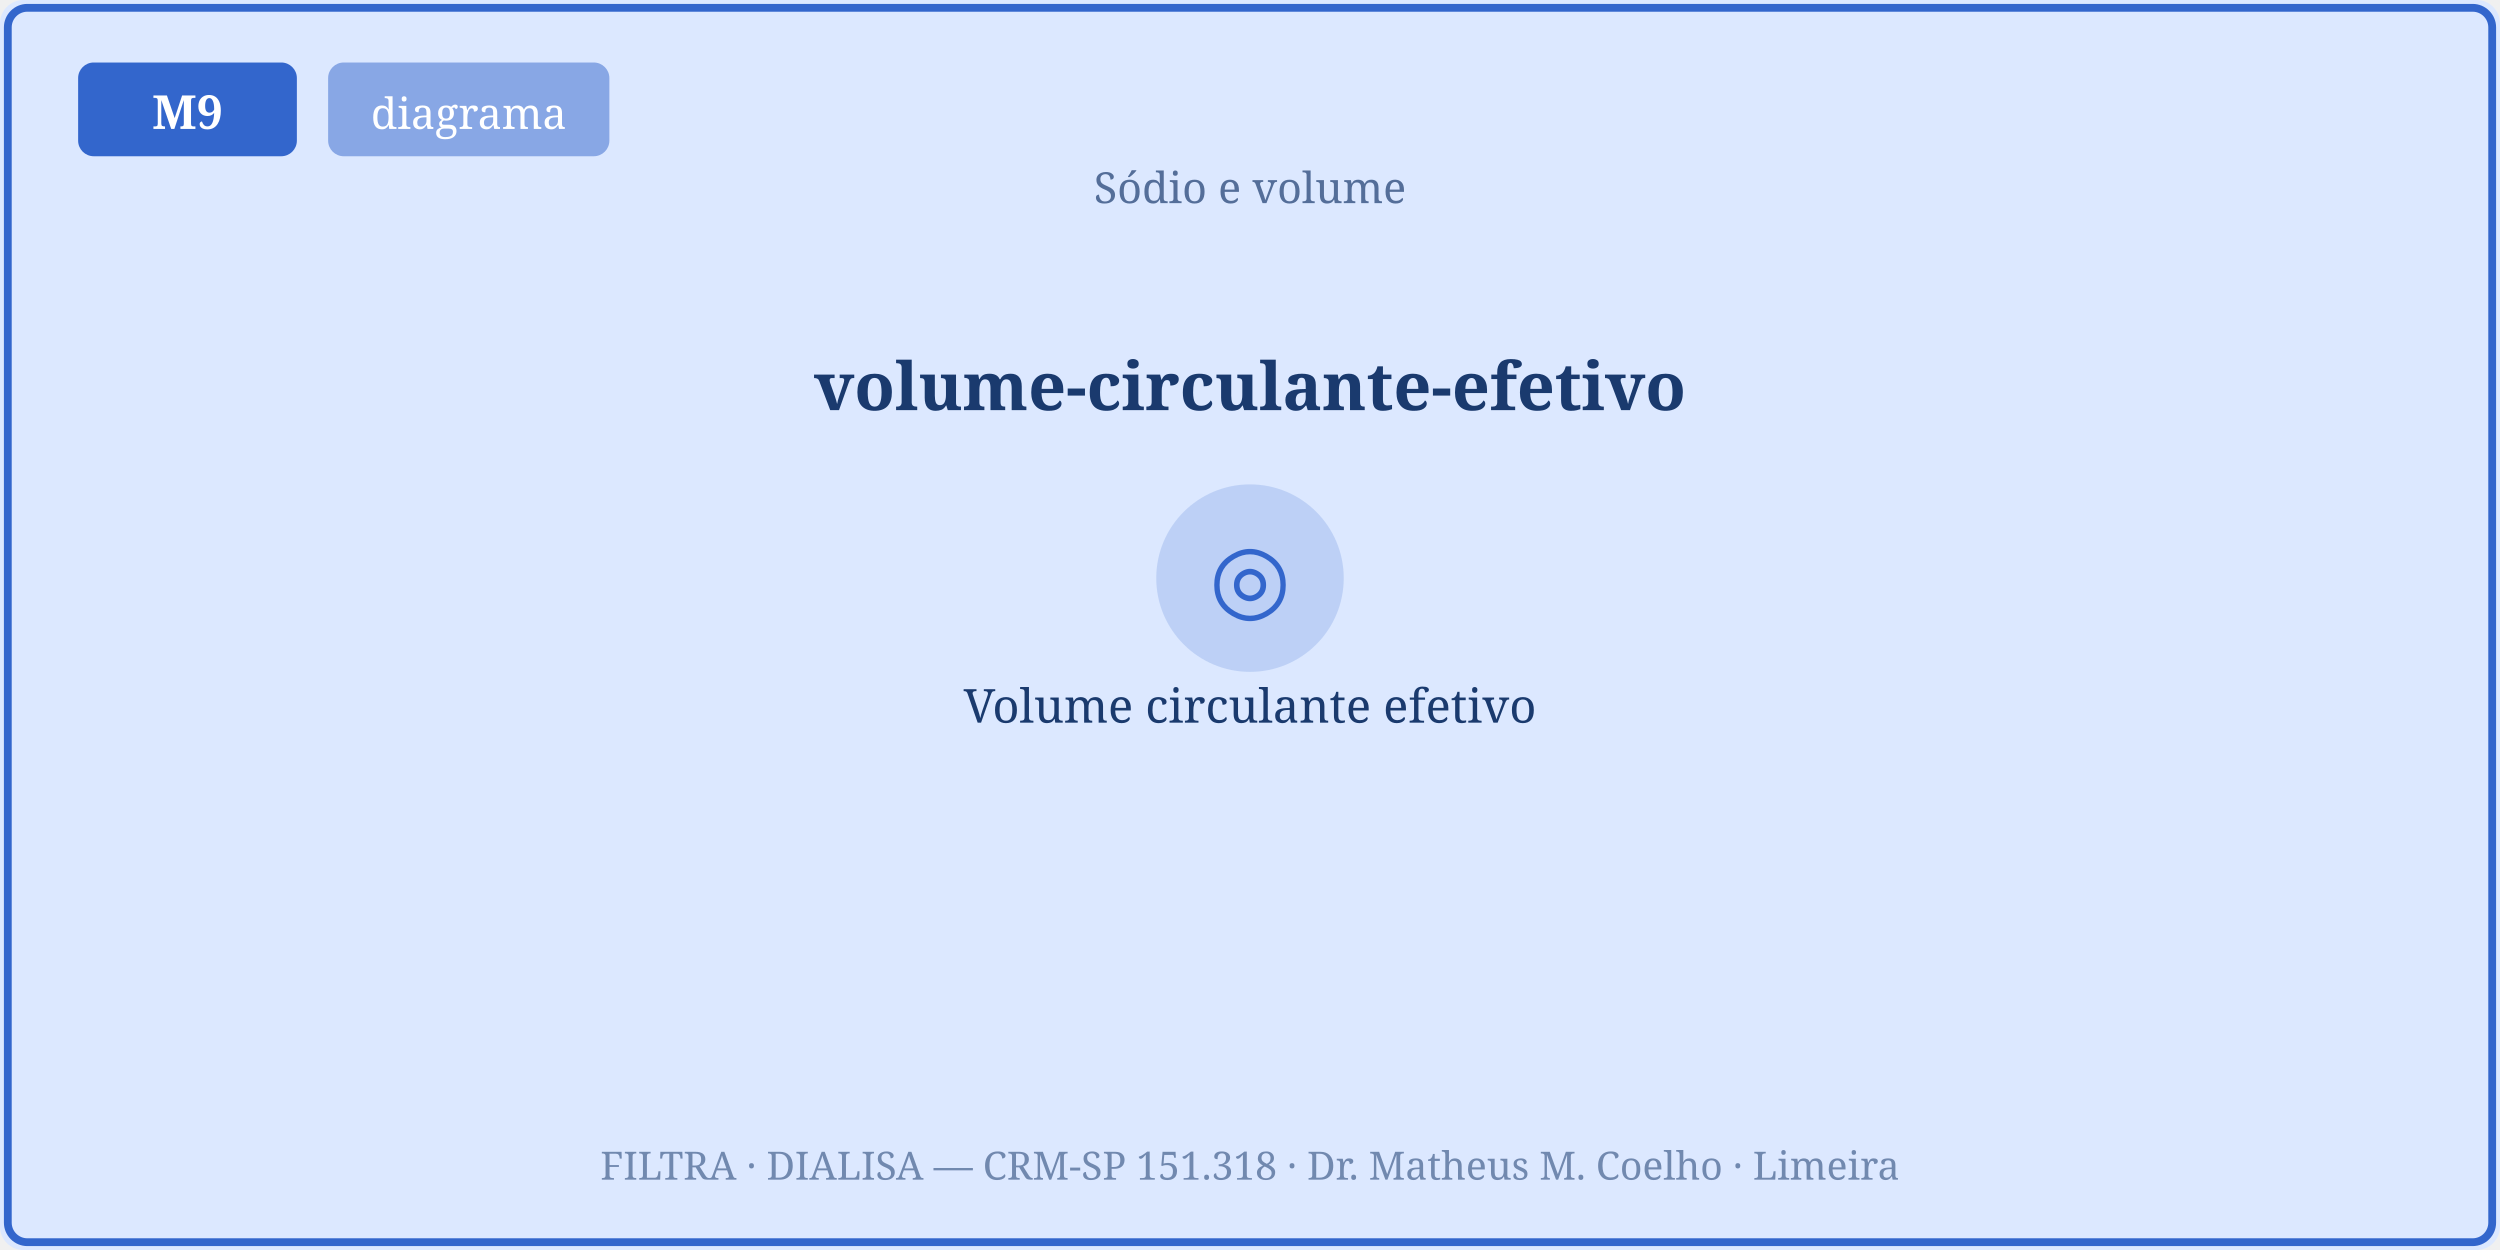
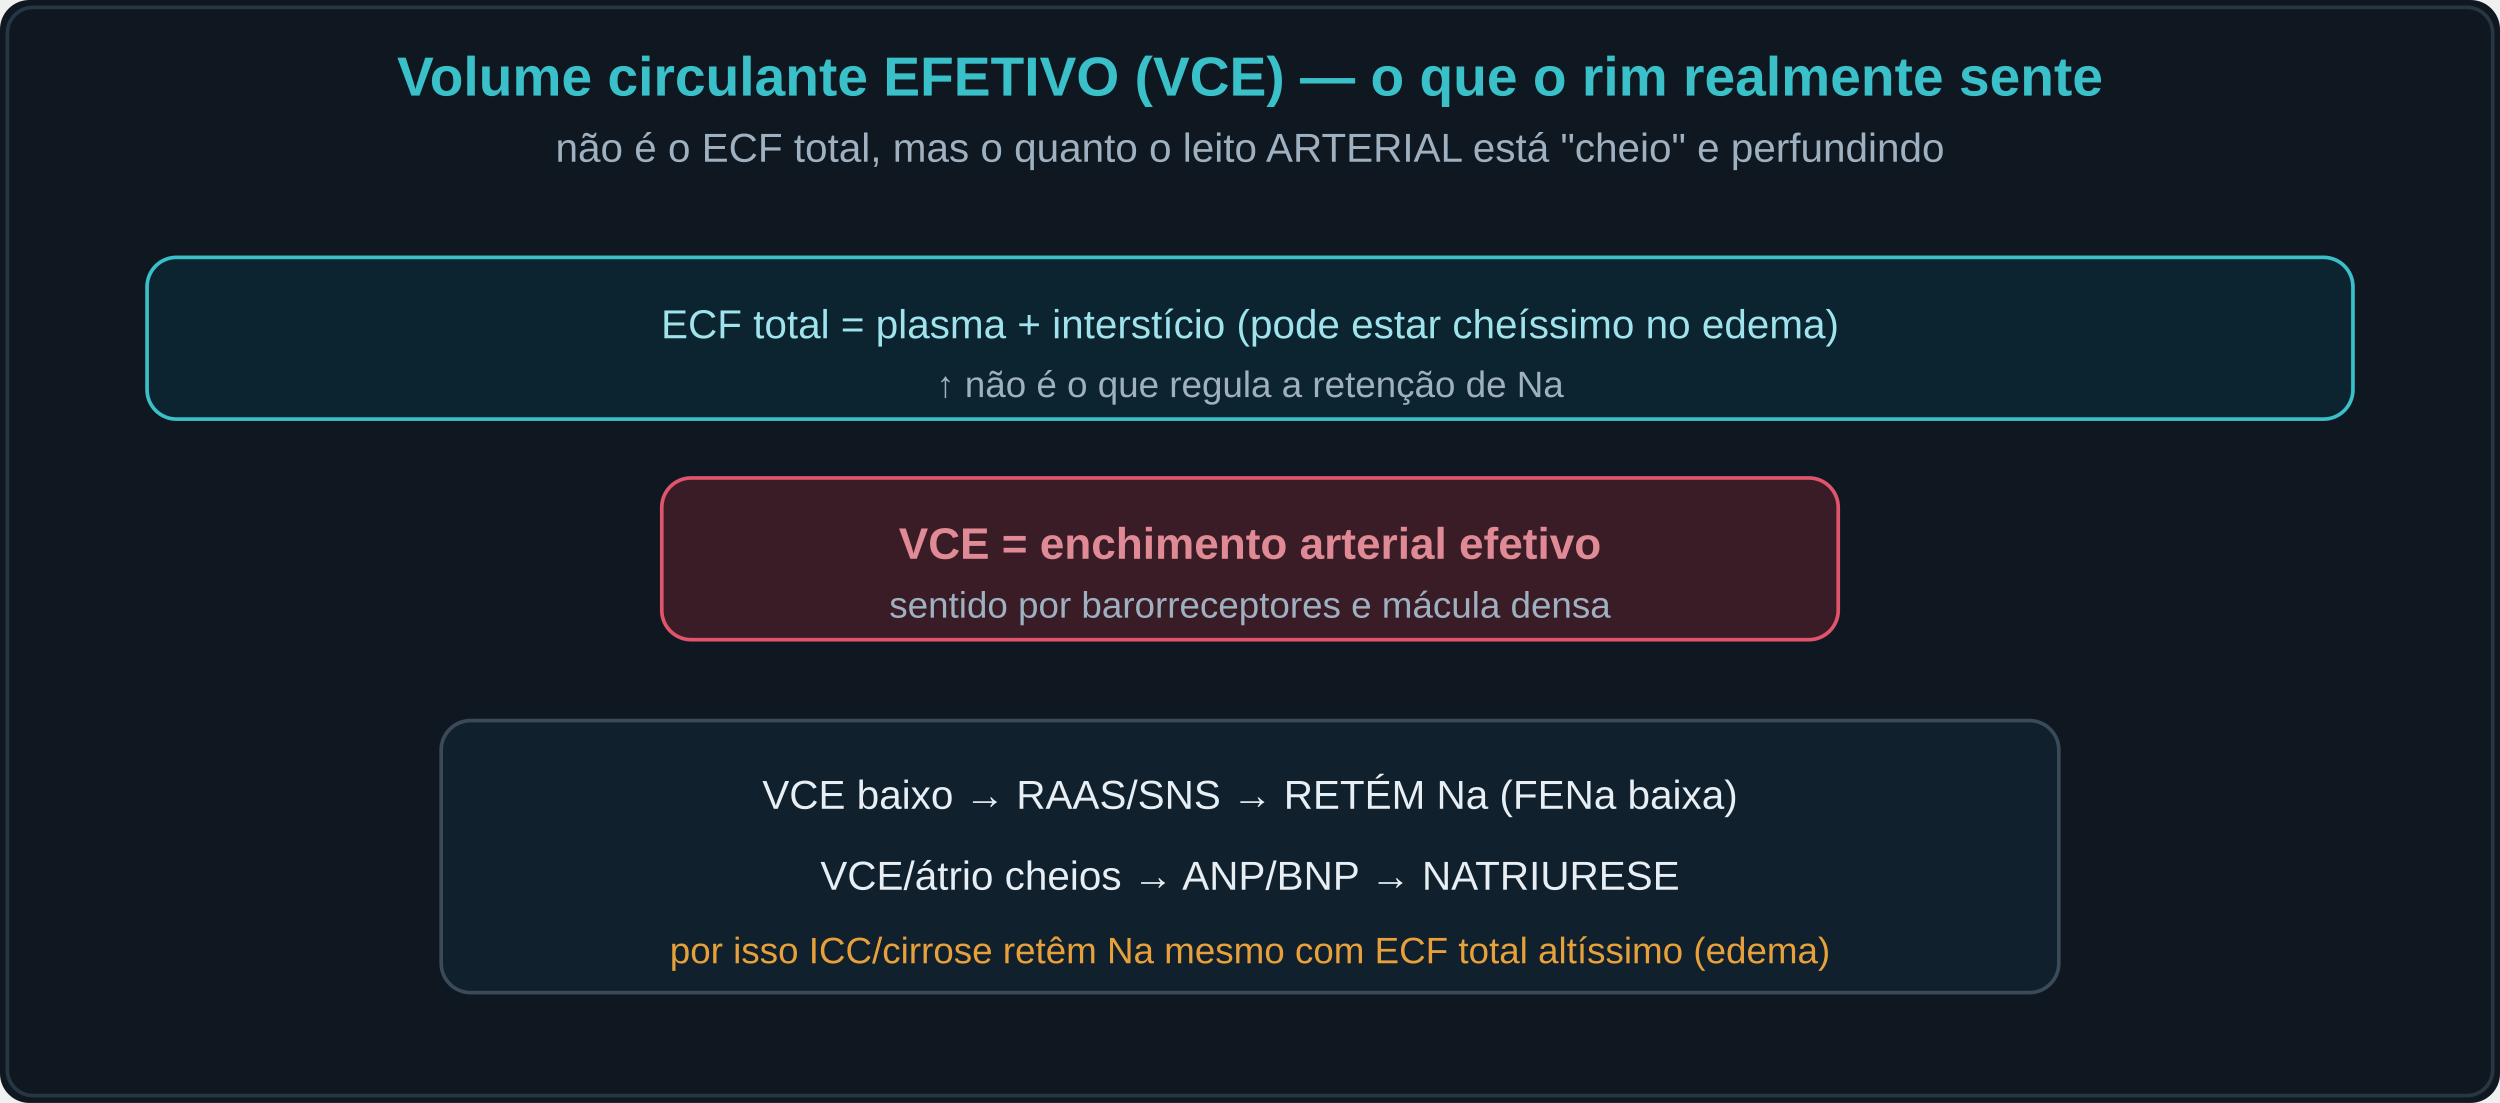
- <svg xmlns="http://www.w3.org/2000/svg" viewBox="0 0 640 320" font-family="Georgia,serif">
-   <rect width="640" height="320" fill="#dce8ff" rx="6" />
-   <rect x="2" y="2" width="636" height="316" rx="5" fill="none" stroke="#3366cc" stroke-width="2" />
-   <rect x="20" y="16" width="56" height="24" rx="4" fill="#3366cc" />
-   <text x="48" y="33" text-anchor="middle" font-size="12" font-weight="bold" fill="white">M9</text>
-   <rect x="84" y="16" width="72" height="24" rx="4" fill="#3366cc" opacity="0.5" />
-   <text x="120" y="33" text-anchor="middle" font-size="11" fill="white">diagrama</text>
-   <text x="320" y="52" text-anchor="middle" font-size="11" fill="#1a3a6e" opacity="0.7">Sódio e volume</text>
-   <text x="320" y="105" text-anchor="middle" font-size="17" font-weight="bold" fill="#1a3a6e">volume-circulante-efetivo</text>
-   <circle cx="320" cy="148" r="24" fill="#3366cc" opacity="0.18" />
-   <text x="320" y="156" text-anchor="middle" font-size="24" fill="#3366cc">◎</text>
-   <text x="320" y="185" text-anchor="middle" font-size="12" fill="#1a3a6e">Volume circulante efetivo</text>
-   <text x="320" y="302" text-anchor="middle" font-size="10" fill="#1a3a6e" opacity="0.55">FILTRA · DIALISA — CRM-SP 151.318 · Dr. Matheus M. Coelho · Limeira</text>
+ <svg xmlns="http://www.w3.org/2000/svg" viewBox="0 0 680 300" font-family="system-ui,Arial,sans-serif">
+   <rect width="680" height="300" rx="8" fill="#0f1720" />
+   <rect x="2" y="2" width="676" height="296" rx="7" fill="none" stroke="#283642" />
+   <text x="340" y="26" text-anchor="middle" font-size="15" font-weight="bold" fill="#39c0c8">Volume circulante EFETIVO (VCE) — o que o rim realmente sente</text>
+   <text x="340" y="44" text-anchor="middle" font-size="11" fill="#9fb1c0">não é o ECF total, mas o quanto o leito ARTERIAL está "cheio" e perfundindo</text>
+   <rect x="40" y="70" width="600" height="44" rx="8" fill="#0c2330" stroke="#39c0c8" />
+   <text x="340" y="92" text-anchor="middle" font-size="11" fill="#9fe3ec">ECF total = plasma + interstício (pode estar cheíssimo no edema)</text>
+   <text x="340" y="108" text-anchor="middle" font-size="10" fill="#9fb1c0">↑ não é o que regula a retenção de Na</text>
+   <rect x="180" y="130" width="320" height="44" rx="8" fill="#7a2330" fill-opacity="0.4" stroke="#e0556b" />
+   <text x="340" y="152" text-anchor="middle" font-size="12" fill="#e08a96" font-weight="bold">VCE = enchimento arterial efetivo</text>
+   <text x="340" y="168" text-anchor="middle" font-size="10" fill="#9fb1c0">sentido por barorreceptores e mácula densa</text>
+   <rect x="120" y="196" width="440" height="74" rx="8" fill="#10202c" stroke="#3a4a58" />
+   <text x="340" y="220" text-anchor="middle" font-size="11" fill="#e7eef4">VCE baixo → RAAS/SNS → RETÉM Na (FENa baixa)</text>
+   <text x="340" y="242" text-anchor="middle" font-size="11" fill="#e7eef4">VCE/átrio cheios → ANP/BNP → NATRIURESE</text>
+   <text x="340" y="262" text-anchor="middle" font-size="10" fill="#e8a13a">por isso ICC/cirrose retêm Na mesmo com ECF total altíssimo (edema)</text>
</svg>
